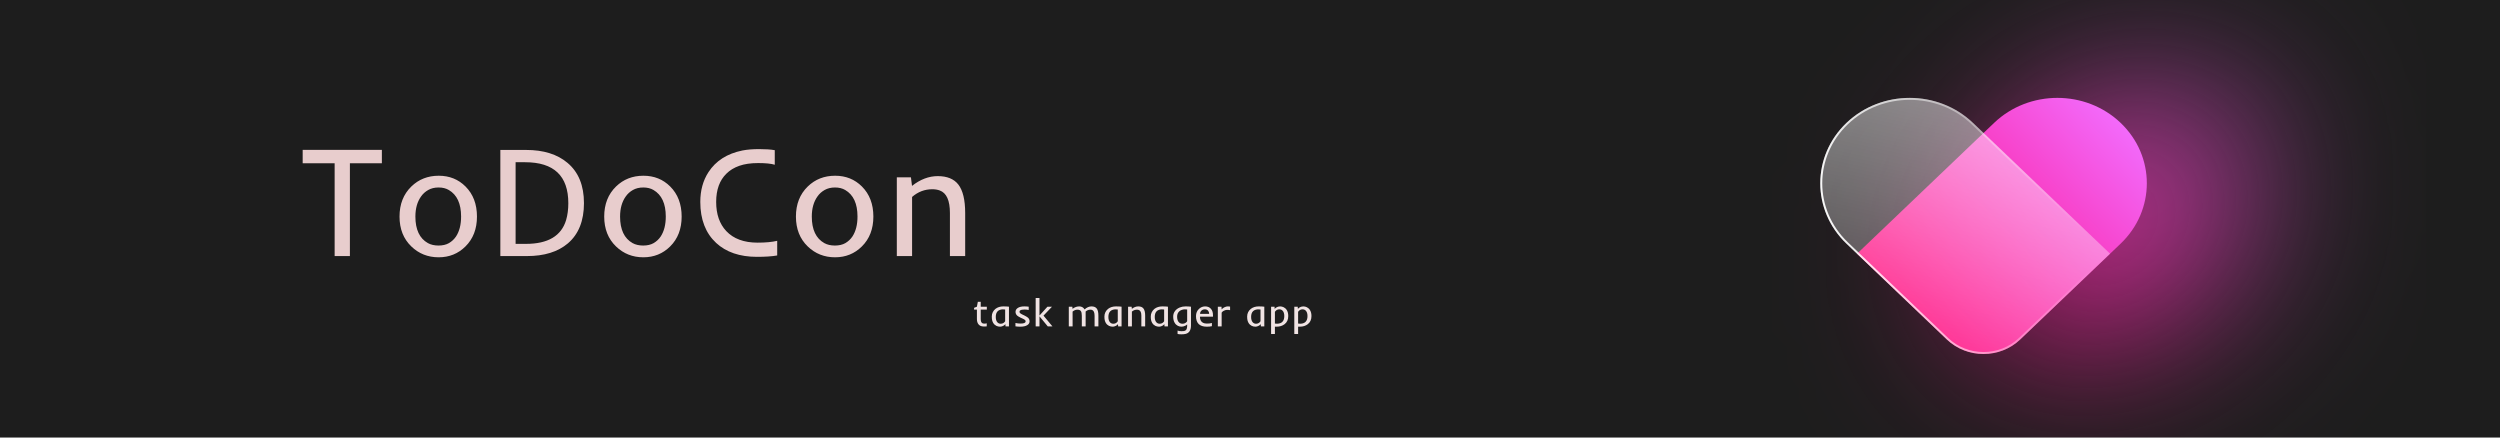
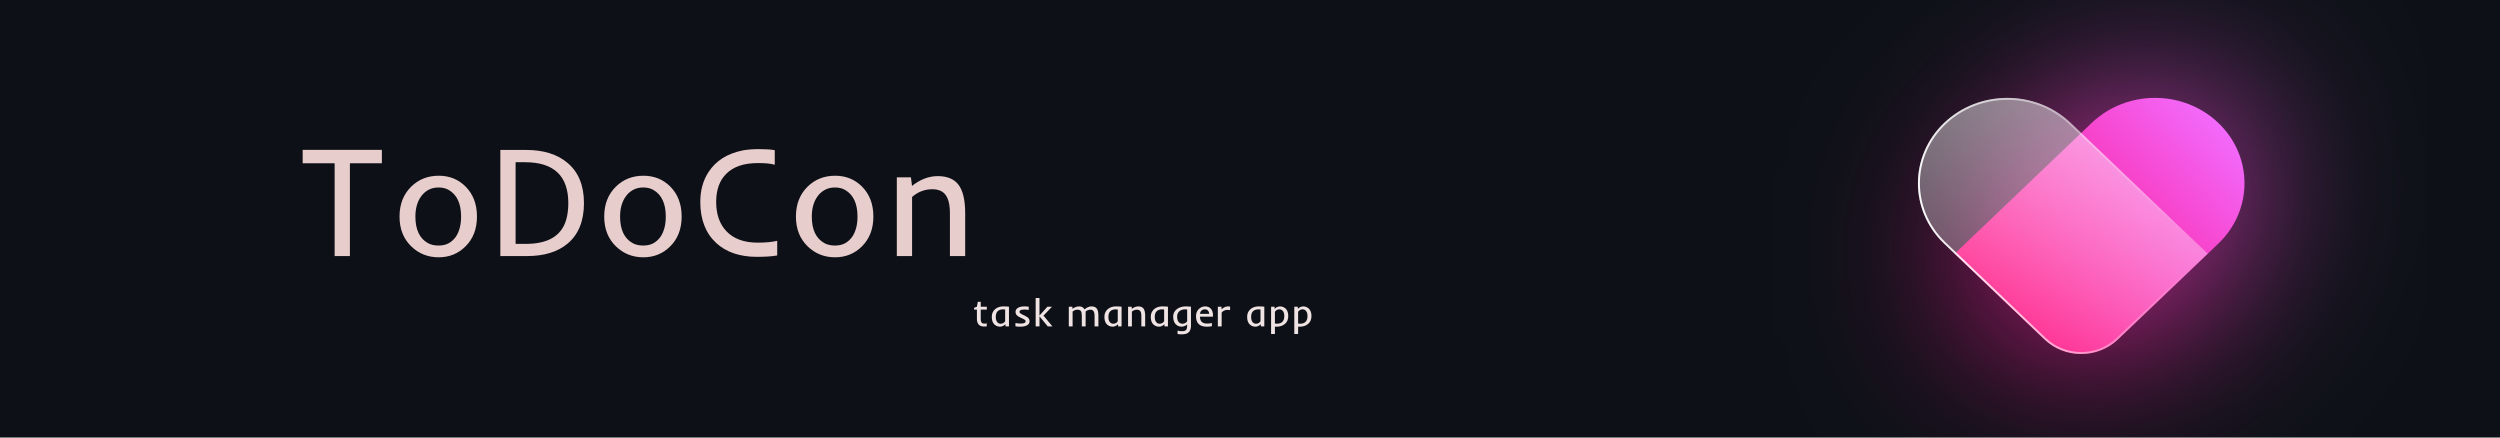
<svg xmlns="http://www.w3.org/2000/svg" width="1280" height="224" viewBox="0 0 1280 224" fill="none">
  <g clip-path="url(#clip0_103_84)">
    <rect width="1280" height="224" fill="white" />
-     <rect width="1280" height="224" fill="#1D1D1D" />
+     <rect width="1280" height="224" fill="#0D1117" />
    <g filter="url(#filter0_f_103_84)">
      <path d="M1135.23 62.919C1153.11 79.981 1153.1 107.683 1135.23 124.736L1083.82 173.806C1073.45 183.696 1056.64 183.696 1046.28 173.806L1000.27 129.891L1070.45 62.909C1088.33 45.846 1117.35 45.856 1135.22 62.909L1135.23 62.919Z" fill="url(#paint0_linear_103_84)" />
    </g>
-     <path d="M1085.77 62.919C1103.65 79.981 1103.64 107.683 1085.77 124.736L1034.36 173.806C1024 183.696 1007.19 183.696 996.823 173.806L950.81 129.891L1020.99 62.909C1038.87 45.846 1067.89 45.856 1085.76 62.909L1085.77 62.919Z" fill="url(#paint1_linear_103_84)" />
+     <path d="M1135.77 62.919C1153.65 79.981 1153.64 107.683 1135.77 124.736L1084.36 173.806C1074 183.696 1057.19 183.696 1046.82 173.806L1000.81 129.891L1070.99 62.909C1088.87 45.846 1117.89 45.856 1135.76 62.909L1135.77 62.919Z" fill="url(#paint1_linear_103_84)" />
    <g filter="url(#filter1_b_103_84)">
-       <path d="M945.395 62.922C963.273 45.859 992.298 45.869 1010.17 62.922L1080.35 129.904L1034.33 173.819C1023.97 183.709 1007.16 183.709 996.799 173.819L945.385 124.749C927.507 107.686 927.518 79.984 945.385 62.932L945.395 62.922Z" fill="url(#paint2_linear_103_84)" />
-       <path d="M945.757 63.267C963.435 46.395 992.136 46.405 1009.8 63.267L1079.62 129.904L1033.97 173.474C1023.81 183.173 1007.32 183.173 997.161 173.474L945.747 124.404C928.069 107.532 928.079 80.139 945.747 63.277L945.757 63.267Z" stroke="url(#paint3_linear_103_84)" />
+       <path d="M995.396 62.922C1013.27 45.859 1042.3 45.869 1060.17 62.922L1130.35 129.904L1084.33 173.819C1073.97 183.709 1057.16 183.709 1046.8 173.819L995.385 124.749C977.507 107.686 977.518 79.984 995.385 62.932L995.396 62.922Z" fill="url(#paint2_linear_103_84)" />
+       <path d="M995.757 63.267C1013.44 46.395 1042.14 46.405 1059.8 63.267L1129.62 129.904L1083.97 173.474C1073.81 183.173 1057.32 183.173 1047.16 173.474L995.747 124.404C978.069 107.532 978.079 80.139 995.747 63.277L995.757 63.267Z" stroke="url(#paint3_linear_103_84)" />
    </g>
    <path d="M171.336 83.609H154.969V76.734H195.516V83.609H179.148V131.109H171.336V83.609ZM204.556 110.875C204.556 104.547 206.574 99.417 210.611 95.484C214.387 91.812 219.061 89.977 224.634 89.977C230.103 89.977 234.673 91.812 238.345 95.484C242.252 99.391 244.205 104.521 244.205 110.875C244.205 117.203 242.239 122.307 238.306 126.187C234.582 129.885 230.012 131.734 224.595 131.734C219.101 131.734 214.439 129.885 210.611 126.187C206.574 122.307 204.556 117.203 204.556 110.875ZM212.681 110.875C212.681 117.542 214.817 122.073 219.088 124.469C220.598 125.302 222.408 125.719 224.517 125.719C226.627 125.719 228.41 125.302 229.869 124.469C231.327 123.609 232.525 122.49 233.463 121.109C235.207 118.453 236.08 115.042 236.08 110.875C236.08 104.26 233.983 99.729 229.791 97.281C228.332 96.422 226.588 95.992 224.556 95.992C222.525 95.992 220.754 96.422 219.244 97.281C217.759 98.115 216.535 99.221 215.572 100.602C213.645 103.31 212.681 106.734 212.681 110.875ZM256.175 76.773H269.378C278.284 76.773 285.342 78.974 290.55 83.375C296.175 88.088 298.988 94.963 298.988 104C298.988 113.036 296.253 119.898 290.784 124.586C285.68 128.935 278.675 131.109 269.769 131.109H256.175V76.773ZM290.98 104.039C290.98 90.055 283.61 83.062 268.87 83.062H263.988V124.859H269.3C280.55 124.859 287.399 120.797 289.847 112.672C290.602 110.094 290.98 107.216 290.98 104.039ZM309.356 110.875C309.356 104.547 311.374 99.417 315.411 95.484C319.187 91.812 323.861 89.977 329.434 89.977C334.903 89.977 339.473 91.812 343.145 95.484C347.052 99.391 349.005 104.521 349.005 110.875C349.005 117.203 347.039 122.307 343.106 126.187C339.382 129.885 334.812 131.734 329.395 131.734C323.901 131.734 319.239 129.885 315.411 126.187C311.374 122.307 309.356 117.203 309.356 110.875ZM317.481 110.875C317.481 117.542 319.617 122.073 323.887 124.469C325.398 125.302 327.208 125.719 329.317 125.719C331.427 125.719 333.21 125.302 334.669 124.469C336.127 123.609 337.325 122.49 338.262 121.109C340.007 118.453 340.88 115.042 340.88 110.875C340.88 104.26 338.783 99.729 334.591 97.281C333.132 96.422 331.387 95.992 329.356 95.992C327.325 95.992 325.554 96.422 324.044 97.281C322.559 98.115 321.335 99.221 320.372 100.602C318.445 103.31 317.481 106.734 317.481 110.875ZM397.928 130.797C395.35 131.266 391.873 131.5 387.498 131.5C383.149 131.5 379.217 130.901 375.702 129.703C372.212 128.505 369.204 126.734 366.678 124.391C361.261 119.365 358.553 112.359 358.553 103.375C358.553 97.516 359.946 92.438 362.733 88.141C366.509 82.333 372.303 78.635 380.116 77.047C382.511 76.578 385.363 76.344 388.67 76.344C392.004 76.344 394.673 76.526 396.678 76.891V84.352C394.855 83.779 392.03 83.492 388.202 83.492C384.399 83.492 381.17 83.961 378.514 84.898C375.858 85.836 373.657 87.177 371.913 88.922C368.423 92.333 366.678 97.151 366.678 103.375C366.678 109.651 368.397 114.625 371.834 118.297C375.558 122.255 380.91 124.234 387.889 124.234C391.978 124.234 395.324 123.922 397.928 123.297V130.797ZM407.516 110.875C407.516 104.547 409.534 99.417 413.57 95.484C417.346 91.812 422.021 89.977 427.594 89.977C433.062 89.977 437.633 91.812 441.305 95.484C445.211 99.391 447.164 104.521 447.164 110.875C447.164 117.203 445.198 122.307 441.266 126.187C437.542 129.885 432.971 131.734 427.555 131.734C422.06 131.734 417.398 129.885 413.57 126.187C409.534 122.307 407.516 117.203 407.516 110.875ZM415.641 110.875C415.641 117.542 417.776 122.073 422.047 124.469C423.557 125.302 425.367 125.719 427.477 125.719C429.586 125.719 431.37 125.302 432.828 124.469C434.286 123.609 435.484 122.49 436.422 121.109C438.167 118.453 439.039 115.042 439.039 110.875C439.039 104.26 436.943 99.729 432.75 97.281C431.292 96.422 429.547 95.992 427.516 95.992C425.484 95.992 423.714 96.422 422.203 97.281C420.719 98.115 419.495 99.221 418.531 100.602C416.604 103.31 415.641 106.734 415.641 110.875ZM477.337 96.891C473.457 96.891 470.007 98.206 466.986 100.836V131.109H459.173V90.797H466.4L466.947 95.172C471.192 91.838 475.58 90.172 480.111 90.172C484.903 90.172 488.418 91.604 490.658 94.469C493.002 97.49 494.173 102.359 494.173 109.078V131.109H486.361V109.078C486.361 102.62 484.616 98.766 481.127 97.516C480.007 97.099 478.744 96.891 477.337 96.891Z" fill="#E8CDCD" />
    <path d="M503.137 165.566C503.352 165.645 503.677 165.684 504.113 165.684C504.549 165.684 504.914 165.632 505.207 165.527V167.09C505.07 167.122 504.872 167.142 504.611 167.148L503.996 167.168C503.859 167.168 503.755 167.168 503.684 167.168C502.427 167.168 501.499 166.758 500.9 165.938C500.419 165.273 500.178 164.395 500.178 163.301V158.525H498.732V157.607L500.178 157.031L500.646 154.531H502.131V157.031H505.256V158.525H502.131V163.291C502.131 164.567 502.466 165.326 503.137 165.566ZM508.503 165.312C508.288 164.941 508.115 164.505 507.985 164.004C507.861 163.503 507.8 162.848 507.8 162.041C507.8 161.234 507.972 160.492 508.317 159.814C508.669 159.131 509.124 158.571 509.684 158.135C510.772 157.295 512.123 156.875 513.737 156.875C514.577 156.875 515.212 156.895 515.641 156.934C515.641 156.934 515.957 156.966 516.589 157.031V167.109H514.831L514.753 165.947C514.362 166.468 513.766 166.855 512.966 167.109C512.66 167.207 512.344 167.256 512.018 167.256C511.699 167.256 511.384 167.223 511.071 167.158C510.759 167.093 510.446 166.986 510.134 166.836C509.828 166.686 509.535 166.488 509.255 166.24C508.975 165.986 508.724 165.677 508.503 165.312ZM514.636 158.467C514.219 158.415 513.802 158.389 513.386 158.389C512.975 158.389 512.536 158.464 512.067 158.613C511.598 158.757 511.198 158.984 510.866 159.297C510.176 159.948 509.831 160.941 509.831 162.275C509.831 163.538 510.127 164.473 510.72 165.078C511.169 165.527 511.709 165.752 512.341 165.752C513.154 165.752 513.825 165.456 514.352 164.863C514.483 164.714 514.577 164.58 514.636 164.463V158.467ZM522.384 167.266C521.571 167.266 520.747 167.207 519.914 167.09V165.361C520.76 165.563 521.619 165.664 522.492 165.664C524.237 165.664 525.109 165.296 525.109 164.561C525.109 164.281 525.041 164.072 524.904 163.936C524.702 163.721 524.383 163.506 523.947 163.291L522.521 162.637C521.597 162.174 520.998 161.803 520.724 161.523C520.21 161.003 519.953 160.384 519.953 159.668C519.953 158.861 520.327 158.203 521.076 157.695C521.883 157.148 523.016 156.875 524.474 156.875C525.21 156.875 525.952 156.927 526.701 157.031V158.701C525.88 158.551 525.164 158.477 524.552 158.477C523.947 158.477 523.475 158.516 523.136 158.594C522.804 158.672 522.554 158.77 522.384 158.887C522.117 159.069 521.984 159.307 521.984 159.6C521.984 159.886 522.075 160.12 522.257 160.303C522.446 160.479 522.739 160.671 523.136 160.879L524.572 161.572C525.509 162.061 526.112 162.435 526.379 162.695C526.886 163.19 527.14 163.812 527.14 164.561C527.14 165.361 526.737 166.006 525.929 166.494C525.083 167.008 523.901 167.266 522.384 167.266ZM530.26 152.588H532.213V161.543L536.295 157.031H538.62L534.274 161.602L538.844 167.109H536.461L532.213 161.973V167.109H530.26V152.588ZM549.166 159.541L549.176 167.109H547.223V157.031H549.02L549.156 158.135C549.872 157.536 550.706 157.145 551.656 156.963C551.962 156.904 552.262 156.875 552.555 156.875C553.772 156.875 554.69 157.389 555.309 158.418C556.441 157.389 557.626 156.875 558.863 156.875C560.087 156.875 560.979 157.243 561.539 157.979C562.099 158.727 562.379 159.964 562.379 161.689V167.109H560.426V161.758C560.426 160.065 560.019 159.053 559.205 158.721C558.932 158.61 558.613 158.555 558.248 158.555C557.376 158.555 556.575 158.867 555.846 159.492V167.109H553.893V161.68C553.893 160.521 553.72 159.707 553.375 159.238C553.043 158.783 552.447 158.555 551.588 158.555C550.735 158.555 549.928 158.883 549.166 159.541ZM566.163 165.312C565.948 164.941 565.776 164.505 565.645 164.004C565.522 163.503 565.46 162.848 565.46 162.041C565.46 161.234 565.632 160.492 565.977 159.814C566.329 159.131 566.785 158.571 567.345 158.135C568.432 157.295 569.783 156.875 571.397 156.875C572.237 156.875 572.872 156.895 573.302 156.934C573.302 156.934 573.617 156.966 574.249 157.031V167.109H572.491L572.413 165.947C572.022 166.468 571.427 166.855 570.626 167.109C570.32 167.207 570.004 167.256 569.679 167.256C569.36 167.256 569.044 167.223 568.731 167.158C568.419 167.093 568.106 166.986 567.794 166.836C567.488 166.686 567.195 166.488 566.915 166.24C566.635 165.986 566.384 165.677 566.163 165.312ZM572.296 158.467C571.879 158.415 571.462 158.389 571.046 158.389C570.636 158.389 570.196 158.464 569.727 158.613C569.259 158.757 568.858 158.984 568.526 159.297C567.836 159.948 567.491 160.941 567.491 162.275C567.491 163.538 567.787 164.473 568.38 165.078C568.829 165.527 569.369 165.752 570.001 165.752C570.815 165.752 571.485 165.456 572.012 164.863C572.143 164.714 572.237 164.58 572.296 164.463V158.467ZM582.115 158.555C581.145 158.555 580.282 158.883 579.527 159.541V167.109H577.574V157.031H579.38L579.517 158.125C580.578 157.292 581.675 156.875 582.808 156.875C584.006 156.875 584.885 157.233 585.445 157.949C586.031 158.704 586.324 159.922 586.324 161.602V167.109H584.371V161.602C584.371 159.987 583.935 159.023 583.062 158.711C582.782 158.607 582.466 158.555 582.115 158.555ZM589.903 165.312C589.688 164.941 589.515 164.505 589.385 164.004C589.261 163.503 589.2 162.848 589.2 162.041C589.2 161.234 589.372 160.492 589.717 159.814C590.069 159.131 590.524 158.571 591.084 158.135C592.172 157.295 593.523 156.875 595.137 156.875C595.977 156.875 596.612 156.895 597.041 156.934C597.041 156.934 597.357 156.966 597.989 157.031V167.109H596.231L596.153 165.947C595.762 166.468 595.166 166.855 594.366 167.109C594.06 167.207 593.744 167.256 593.418 167.256C593.099 167.256 592.784 167.223 592.471 167.158C592.159 167.093 591.846 166.986 591.534 166.836C591.228 166.686 590.935 166.488 590.655 166.24C590.375 165.986 590.124 165.677 589.903 165.312ZM596.036 158.467C595.619 158.415 595.202 158.389 594.786 158.389C594.375 158.389 593.936 158.464 593.467 158.613C592.998 158.757 592.598 158.984 592.266 159.297C591.576 159.948 591.231 160.941 591.231 162.275C591.231 163.538 591.527 164.473 592.12 165.078C592.569 165.527 593.109 165.752 593.741 165.752C594.554 165.752 595.225 165.456 595.752 164.863C595.883 164.714 595.977 164.58 596.036 164.463V158.467ZM607.046 170.957C606.48 171.1 605.751 171.172 604.859 171.172C603.973 171.172 603.325 171.107 602.915 170.977V169.238C603.43 169.46 604.058 169.57 604.8 169.57C605.549 169.577 606.099 169.528 606.45 169.424C606.802 169.32 607.079 169.15 607.28 168.916C607.645 168.493 607.827 167.728 607.827 166.621V166.104C607.333 166.598 606.682 166.943 605.874 167.139C605.549 167.217 605.223 167.256 604.898 167.256C604.572 167.256 604.253 167.22 603.941 167.148C603.635 167.077 603.329 166.963 603.023 166.807C602.717 166.644 602.424 166.436 602.144 166.182C601.864 165.921 601.616 165.599 601.402 165.215C600.92 164.382 600.679 163.356 600.679 162.139C600.666 161.012 600.991 160.023 601.655 159.17C602.228 158.428 603.016 157.852 604.019 157.441C604.93 157.064 605.917 156.875 606.978 156.875C608.039 156.875 608.973 156.927 609.78 157.031V166.621C609.78 169.056 608.869 170.501 607.046 170.957ZM607.827 158.457C607.411 158.405 607.001 158.379 606.597 158.379C606.193 158.379 605.741 158.454 605.239 158.604C604.738 158.753 604.299 158.981 603.921 159.287C603.094 159.958 602.681 160.908 602.681 162.139C602.681 163.473 603.003 164.447 603.648 165.059C604.129 165.521 604.719 165.752 605.415 165.752C606.255 165.752 606.961 165.456 607.534 164.863C607.671 164.714 607.769 164.58 607.827 164.463V158.457ZM617.881 167.266C614.196 167.266 612.354 165.465 612.354 161.865C612.354 160.316 612.865 159.076 613.887 158.145C614.805 157.298 615.853 156.875 617.031 156.875C618.314 156.875 619.316 157.305 620.039 158.164C620.71 158.965 621.045 160.036 621.045 161.377V162.139H614.385C614.385 163.981 615.137 165.107 616.641 165.518C616.999 165.615 617.549 165.664 618.291 165.664C619.04 165.664 619.772 165.563 620.488 165.361V167.012C619.772 167.181 618.903 167.266 617.881 167.266ZM619.092 160.703C619.092 160.078 618.919 159.551 618.574 159.121C618.171 158.626 617.614 158.379 616.904 158.379C616.156 158.379 615.547 158.617 615.078 159.092C614.648 159.535 614.434 160.072 614.434 160.703H619.092ZM629.8 158.818C629.442 158.714 629.012 158.662 628.511 158.662C628.016 158.662 627.609 158.714 627.29 158.818C626.971 158.916 626.691 159.036 626.45 159.18C626.007 159.44 625.685 159.733 625.483 160.059V167.109H623.53V157.031H625.405L625.483 158.428C625.971 157.816 626.684 157.357 627.622 157.051C627.96 156.934 628.348 156.875 628.784 156.875C629.22 156.875 629.559 156.908 629.8 156.973V158.818ZM639.243 165.312C639.028 164.941 638.855 164.505 638.725 164.004C638.601 163.503 638.539 162.848 638.539 162.041C638.539 161.234 638.712 160.492 639.057 159.814C639.409 159.131 639.864 158.571 640.424 158.135C641.511 157.295 642.862 156.875 644.477 156.875C645.317 156.875 645.952 156.895 646.381 156.934C646.381 156.934 646.697 156.966 647.329 157.031V167.109H645.571L645.493 165.947C645.102 166.468 644.506 166.855 643.705 167.109C643.399 167.207 643.084 167.256 642.758 167.256C642.439 167.256 642.123 167.223 641.811 167.158C641.498 167.093 641.186 166.986 640.873 166.836C640.567 166.686 640.274 166.488 639.995 166.24C639.715 165.986 639.464 165.677 639.243 165.312ZM645.375 158.467C644.959 158.415 644.542 158.389 644.125 158.389C643.715 158.389 643.276 158.464 642.807 158.613C642.338 158.757 641.938 158.984 641.606 159.297C640.916 159.948 640.571 160.941 640.571 162.275C640.571 163.538 640.867 164.473 641.459 165.078C641.909 165.527 642.449 165.752 643.08 165.752C643.894 165.752 644.565 165.456 645.092 164.863C645.222 164.714 645.317 164.58 645.375 164.463V158.467ZM652.753 171.016H650.8V157.031H652.558L652.636 158.184C653.027 157.663 653.626 157.275 654.433 157.021C654.745 156.924 655.061 156.875 655.38 156.875C655.706 156.875 656.025 156.911 656.337 156.982C656.65 157.048 656.959 157.158 657.265 157.314C657.571 157.464 657.864 157.666 658.144 157.92C658.424 158.167 658.671 158.477 658.886 158.848C659.355 159.648 659.589 160.641 659.589 161.826C659.589 163.636 658.964 165.02 657.714 165.977C656.607 166.829 655.26 167.256 653.671 167.256H653.183C653.027 167.256 652.883 167.253 652.753 167.246V171.016ZM652.753 165.664C652.935 165.716 653.293 165.742 653.827 165.742C654.361 165.742 654.863 165.667 655.331 165.518C655.8 165.368 656.197 165.137 656.523 164.824C657.213 164.16 657.558 163.161 657.558 161.826C657.558 160.57 657.258 159.642 656.659 159.043C656.217 158.6 655.676 158.379 655.038 158.379C654.238 158.379 653.573 158.675 653.046 159.268C652.909 159.417 652.812 159.551 652.753 159.668V165.664ZM664.633 171.016H662.68V157.031H664.438L664.516 158.184C664.906 157.663 665.505 157.275 666.312 157.021C666.625 156.924 666.941 156.875 667.26 156.875C667.585 156.875 667.904 156.911 668.217 156.982C668.529 157.048 668.839 157.158 669.145 157.314C669.451 157.464 669.743 157.666 670.023 157.92C670.303 158.167 670.551 158.477 670.766 158.848C671.234 159.648 671.469 160.641 671.469 161.826C671.469 163.636 670.844 165.02 669.594 165.977C668.487 166.829 667.139 167.256 665.551 167.256H665.062C664.906 167.256 664.763 167.253 664.633 167.246V171.016ZM664.633 165.664C664.815 165.716 665.173 165.742 665.707 165.742C666.241 165.742 666.742 165.667 667.211 165.518C667.68 165.368 668.077 165.137 668.402 164.824C669.092 164.16 669.438 163.161 669.438 161.826C669.438 160.57 669.138 159.642 668.539 159.043C668.096 158.6 667.556 158.379 666.918 158.379C666.117 158.379 665.453 158.675 664.926 159.268C664.789 159.417 664.691 159.551 664.633 159.668V165.664Z" fill="#F0E3E3" />
  </g>
  <defs>
    <filter id="filter0_f_103_84" x="907.268" y="-42.885" width="334.366" height="317.108" filterUnits="userSpaceOnUse" color-interpolation-filters="sRGB">
      <feFlood flood-opacity="0" result="BackgroundImageFix" />
      <feBlend mode="normal" in="SourceGraphic" in2="BackgroundImageFix" result="shape" />
      <feGaussianBlur stdDeviation="46.5" result="effect1_foregroundBlur_103_84" />
    </filter>
-     <filter id="filter1_b_103_84" x="913.981" y="32.128" width="184.366" height="167.108" filterUnits="userSpaceOnUse" color-interpolation-filters="sRGB">
+     <filter id="filter1_b_103_84" x="963.981" y="32.128" width="184.366" height="167.108" filterUnits="userSpaceOnUse" color-interpolation-filters="sRGB">
      <feFlood flood-opacity="0" result="BackgroundImageFix" />
      <feGaussianBlur in="BackgroundImageFix" stdDeviation="9" />
      <feComposite in2="SourceAlpha" operator="in" result="effect1_backgroundBlur_103_84" />
      <feBlend mode="normal" in="SourceGraphic" in2="effect1_backgroundBlur_103_84" result="shape" />
    </filter>
    <linearGradient id="paint0_linear_103_84" x1="1141.42" y1="61.867" x2="1035.08" y2="164.423" gradientUnits="userSpaceOnUse">
      <stop stop-color="#F26DFF" />
      <stop offset="1" stop-color="#FF027A" />
    </linearGradient>
-     <linearGradient id="paint1_linear_103_84" x1="1091.96" y1="61.867" x2="985.625" y2="164.423" gradientUnits="userSpaceOnUse">
+     <linearGradient id="paint1_linear_103_84" x1="1141.96" y1="61.867" x2="1035.62" y2="164.423" gradientUnits="userSpaceOnUse">
      <stop stop-color="#F26DFF" />
      <stop offset="1" stop-color="#FF027A" />
    </linearGradient>
-     <linearGradient id="paint2_linear_103_84" x1="1013.43" y1="182.714" x2="1041.12" y2="54.221" gradientUnits="userSpaceOnUse">
+     <linearGradient id="paint2_linear_103_84" x1="1063.43" y1="182.714" x2="1091.12" y2="54.221" gradientUnits="userSpaceOnUse">
      <stop stop-color="white" stop-opacity="0.2" />
      <stop offset="1" stop-color="white" stop-opacity="0.49" />
    </linearGradient>
-     <linearGradient id="paint3_linear_103_84" x1="925.639" y1="97.175" x2="1058.7" y2="70.155" gradientUnits="userSpaceOnUse">
+     <linearGradient id="paint3_linear_103_84" x1="975.639" y1="97.175" x2="1108.7" y2="70.155" gradientUnits="userSpaceOnUse">
      <stop stop-color="white" />
      <stop offset="1" stop-color="white" stop-opacity="0" />
    </linearGradient>
    <clipPath id="clip0_103_84">
      <rect width="1280" height="224" fill="white" />
    </clipPath>
  </defs>
</svg>
